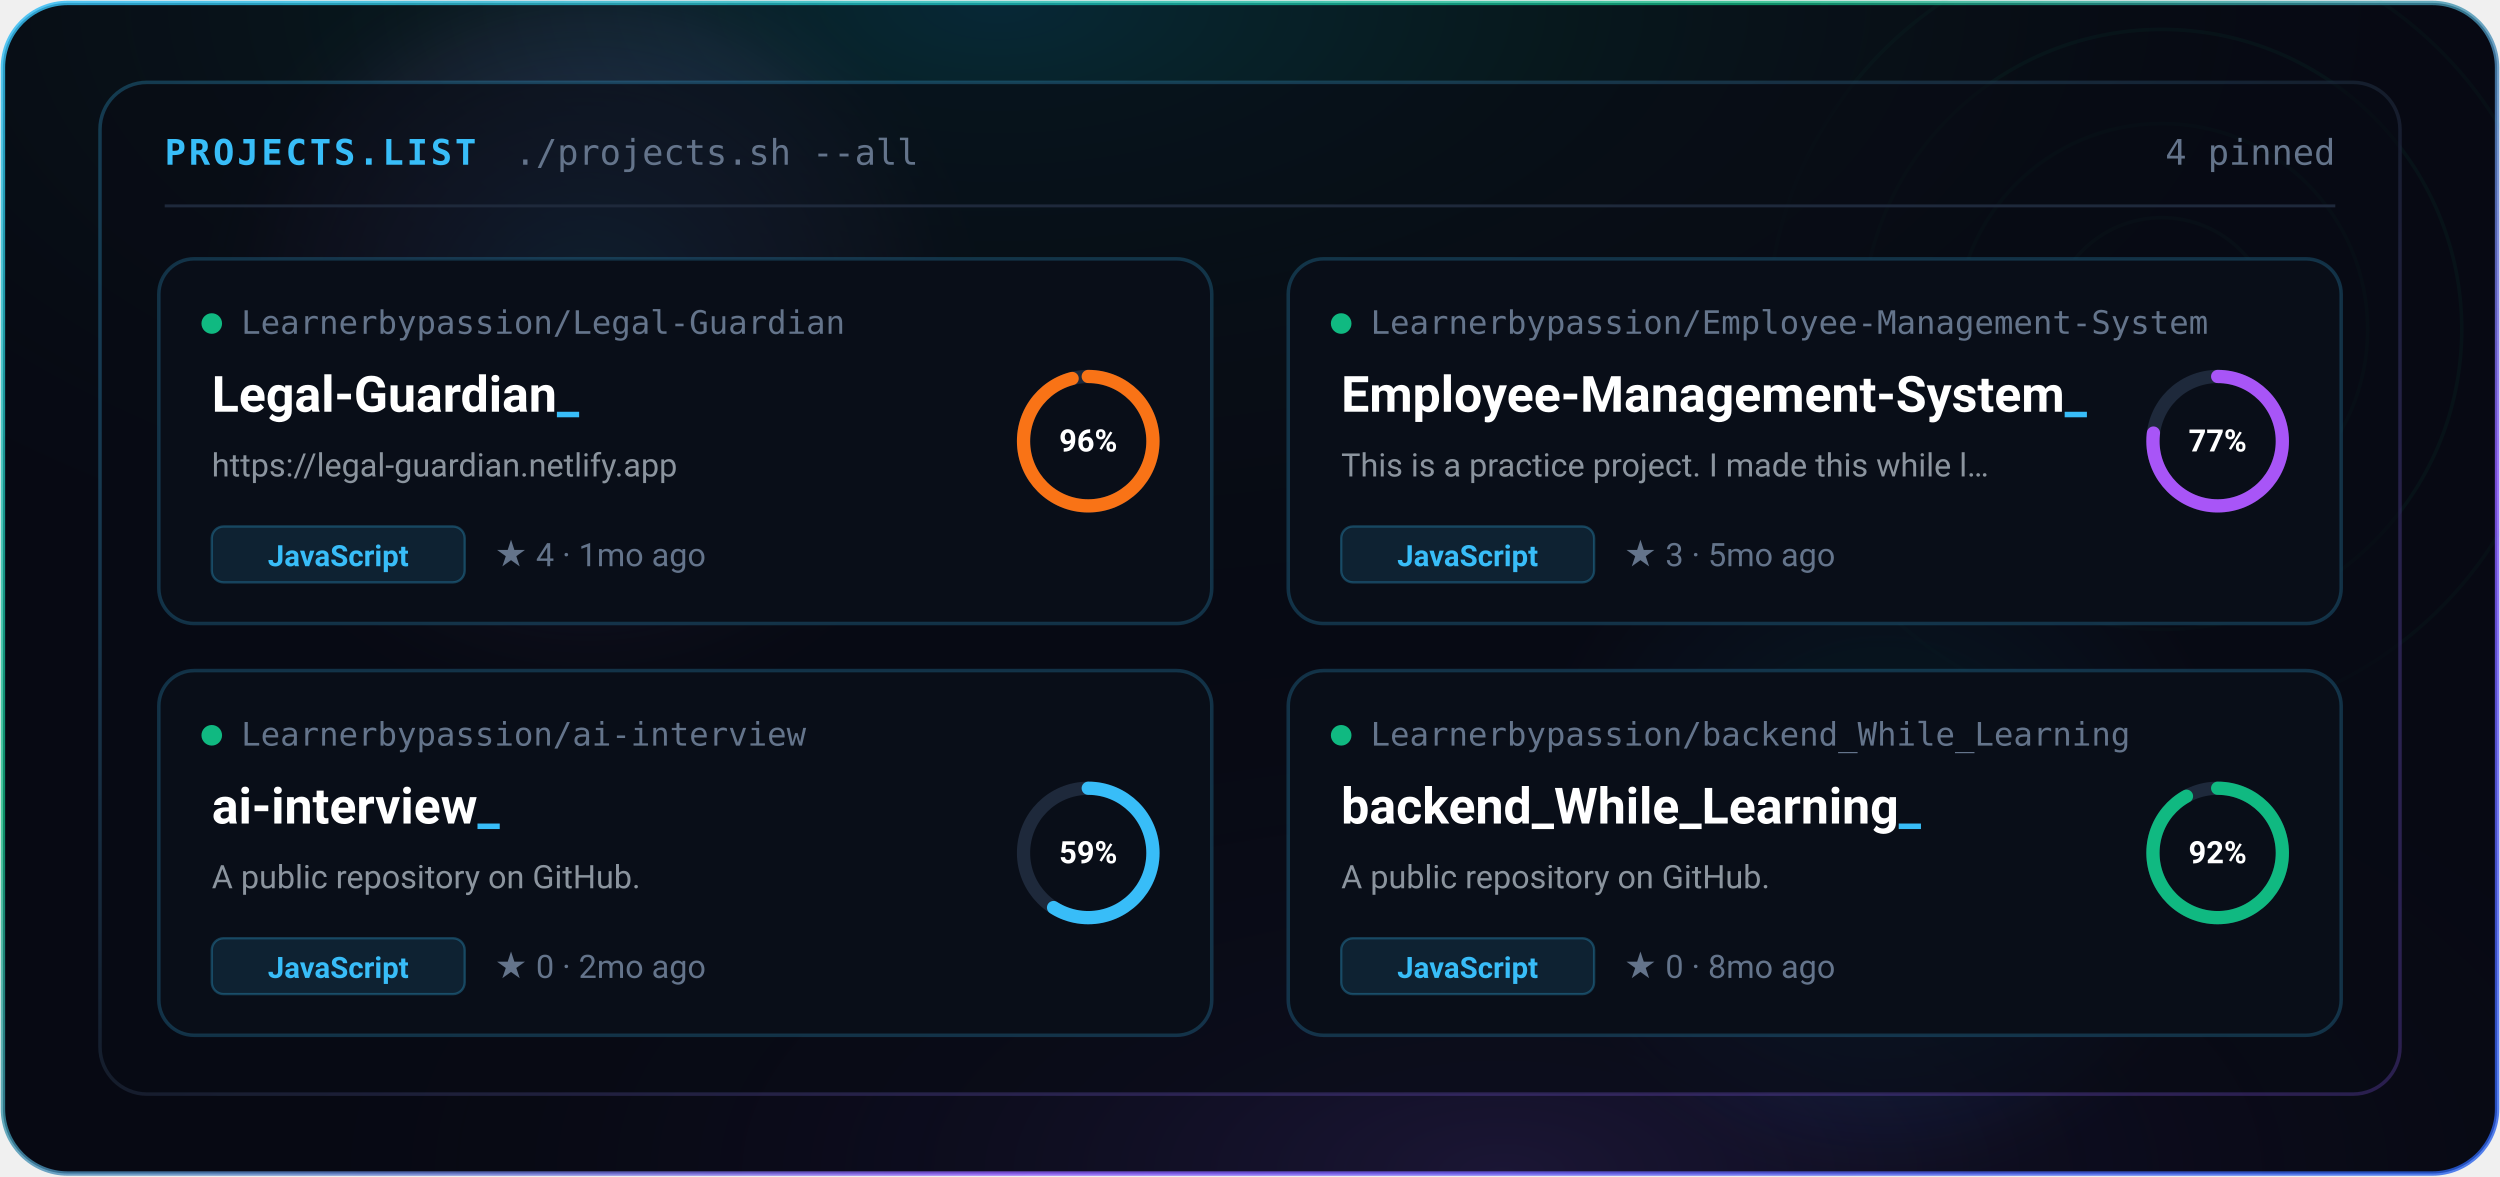
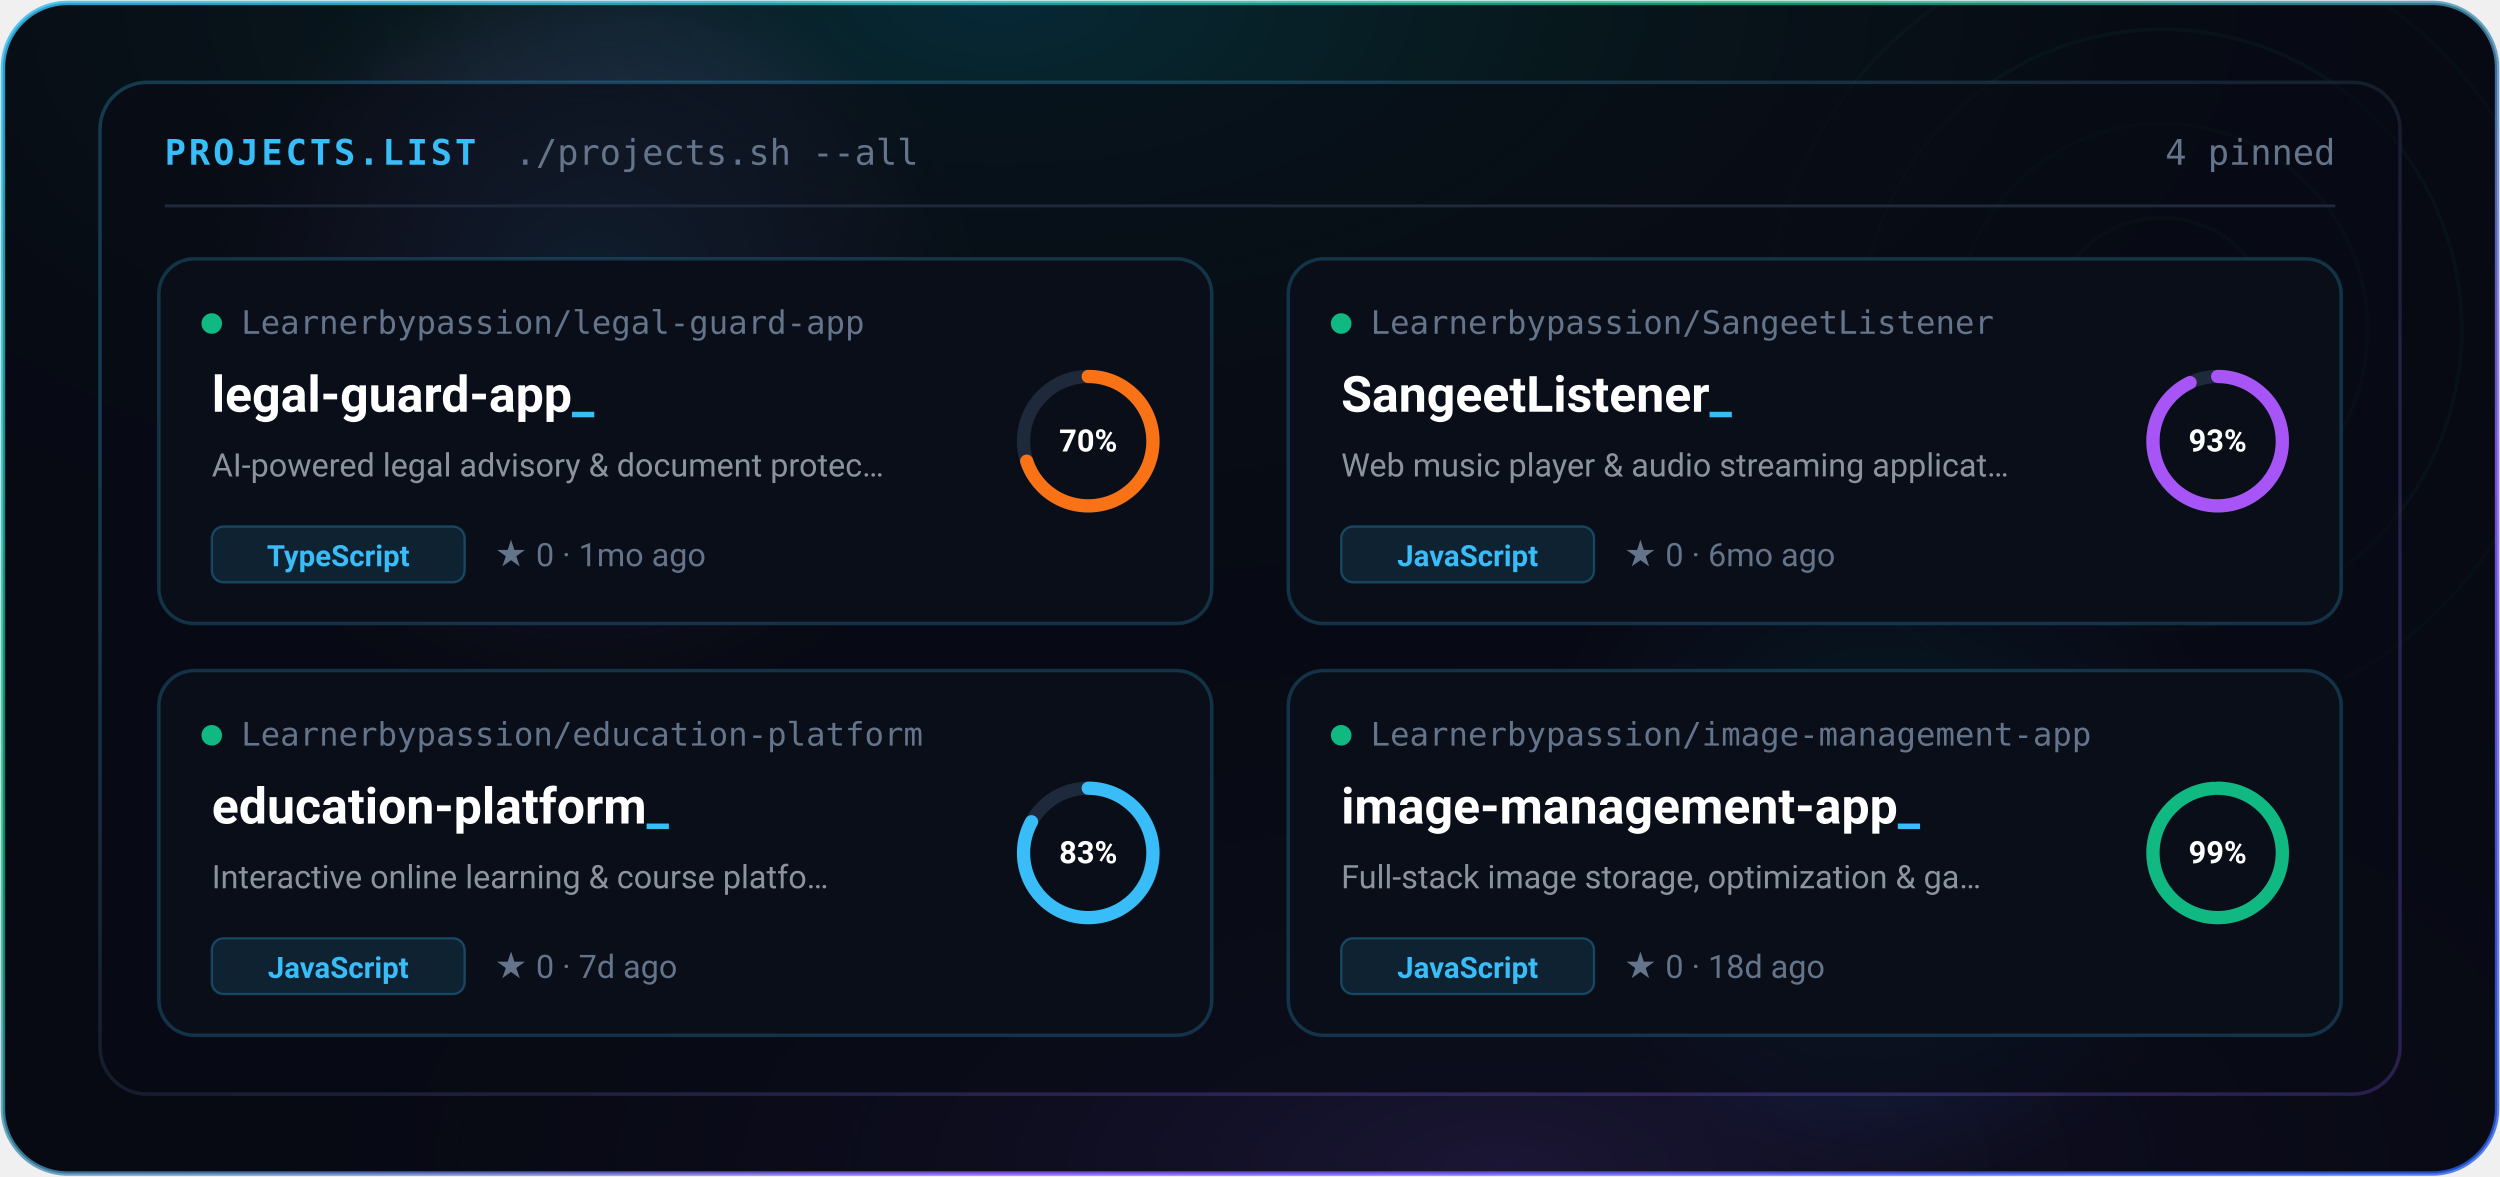
<svg xmlns="http://www.w3.org/2000/svg" width="850" height="400" viewBox="0 0 850 400" role="img">
  <defs>
    <linearGradient id="cardBorder" x1="0%" y1="0%" x2="100%" y2="100%">
      <stop offset="0%" stop-color="#38bdf8" stop-opacity="0.85" />
      <stop offset="35%" stop-color="#10b981" stop-opacity="0.75" />
      <stop offset="70%" stop-color="#8b5cf6" stop-opacity="0.85" />
      <stop offset="100%" stop-color="#2563eb" stop-opacity="0.8" />
    </linearGradient>
    <radialGradient id="topGlow" cx="40%" cy="0%" r="60%">
      <stop offset="0%" stop-color="#06b6d4" stop-opacity="0.18" />
      <stop offset="40%" stop-color="#10b981" stop-opacity="0.08" />
      <stop offset="100%" stop-color="#070913" stop-opacity="0" />
    </radialGradient>
    <radialGradient id="bottomGlow" cx="60%" cy="100%" r="50%">
      <stop offset="0%" stop-color="#8b5cf6" stop-opacity="0.15" />
      <stop offset="100%" stop-color="#070913" stop-opacity="0" />
    </radialGradient>
    <radialGradient id="roamingOrb1" cx="50%" cy="50%" r="50%">
      <stop offset="0%" stop-color="#38bdf8" stop-opacity="0.32" />
      <stop offset="40%" stop-color="#818cf8" stop-opacity="0.18" />
      <stop offset="75%" stop-color="#c084fc" stop-opacity="0.06" />
      <stop offset="100%" stop-color="#070913" stop-opacity="0" />
    </radialGradient>
    <radialGradient id="roamingOrb2" cx="50%" cy="50%" r="50%">
      <stop offset="0%" stop-color="#10b981" stop-opacity="0.26" />
      <stop offset="45%" stop-color="#06b6d4" stop-opacity="0.14" />
      <stop offset="80%" stop-color="#3b82f6" stop-opacity="0.04" />
      <stop offset="100%" stop-color="#070913" stop-opacity="0" />
    </radialGradient>
    <linearGradient id="innerBorder" x1="0%" y1="0%" x2="100%" y2="100%">
      <stop offset="0%" stop-color="#38bdf8" stop-opacity="0.25" />
      <stop offset="50%" stop-color="#1e293b" stop-opacity="0.6" />
      <stop offset="100%" stop-color="#8b5cf6" stop-opacity="0.25" />
    </linearGradient>
  </defs>
  <rect x="1" y="1" width="848" height="398" rx="22" fill="#070913" stroke="url(#cardBorder)" stroke-width="1.5" />
  <rect x="1" y="1" width="848" height="398" rx="22" fill="url(#topGlow)" pointer-events="none" />
  <rect x="1" y="1" width="848" height="398" rx="22" fill="url(#bottomGlow)" pointer-events="none" />
  <circle cx="200" cy="110" r="140" fill="url(#roamingOrb1)" pointer-events="none">
    <animate attributeName="cx" values="180;680;420;180" dur="18s" repeatCount="indefinite" />
    <animate attributeName="cy" values="100;160;280;100" dur="18s" repeatCount="indefinite" />
  </circle>
  <circle cx="640" cy="280" r="130" fill="url(#roamingOrb2)" pointer-events="none">
    <animate attributeName="cx" values="640;220;520;640" dur="22s" repeatCount="indefinite" />
    <animate attributeName="cy" values="280;300;110;280" dur="22s" repeatCount="indefinite" />
  </circle>
  <g stroke="#10b981" fill="none" stroke-width="1.2" pointer-events="none">
    <circle cx="735" cy="112" r="38" stroke-opacity="0.07" />
    <circle cx="735" cy="112" r="70" stroke-opacity="0.06" />
    <circle cx="735" cy="112" r="102" stroke-opacity="0.049" />
    <circle cx="735" cy="112" r="134" stroke-opacity="0.035" />
  </g>
  <rect x="34" y="28" width="782" height="344" rx="16" fill="rgba(8, 12, 20, 0.65)" stroke="url(#innerBorder)" stroke-width="1.2" />
  <text x="56" y="56" font-family="ui-monospace, SFMono-Regular, Menlo, Consolas, monospace" font-size="12" font-weight="700" fill="#38bdf8" letter-spacing="1">PROJECTS.LIST</text>
  <text x="175" y="56" font-family="ui-monospace, SFMono-Regular, Menlo, Consolas, monospace" font-size="12" fill="#64748b">./projects.sh --all</text>
  <text x="794" y="56" font-family="ui-monospace, SFMono-Regular, Menlo, Consolas, monospace" font-size="12" fill="#64748b" text-anchor="end">4 pinned</text>
  <line x1="56" y1="70" x2="794" y2="70" stroke="#1e293b" stroke-width="1" />
  <g class="repo-card" transform="translate(54, 88)">
    <rect width="358" height="124" rx="12" fill="#090e18" stroke="rgba(56, 189, 248, 0.22)" stroke-width="1.2" />
    <circle cx="18" cy="22" r="3.5" fill="#10b981" />
-     <text x="28" y="25.5" font-family="ui-monospace, monospace" font-size="11" fill="#64748b">Learnerbypassion/Legal-Guardian</text>
-     <text x="18" y="52" font-family="-apple-system, BlinkMacSystemFont, 'Segoe UI', Roboto, sans-serif" font-size="17" font-weight="700" fill="#ffffff">Legal-Guardian<tspan fill="#38bdf8"> _</tspan>
+     <text x="28" y="25.5" font-family="ui-monospace, monospace" font-size="11" fill="#64748b">Learnerbypassion/legal-guard-app</text>
+     <text x="18" y="52" font-family="-apple-system, BlinkMacSystemFont, 'Segoe UI', Roboto, sans-serif" font-size="17" font-weight="700" fill="#ffffff">legal-guard-app<tspan fill="#38bdf8"> _</tspan>
    </text>
-     <text x="18" y="74" font-family="-apple-system, BlinkMacSystemFont, 'Segoe UI', Roboto, sans-serif" font-size="11" fill="#8b949e">https://legal-guardian.netlify.app</text>
+     <text x="18" y="74" font-family="-apple-system, BlinkMacSystemFont, 'Segoe UI', Roboto, sans-serif" font-size="11" fill="#8b949e">AI-powered legal advisory &amp; document protec…</text>
    <rect x="18" y="91" width="86" height="19" rx="4" fill="rgba(56, 189, 248, 0.12)" stroke="rgba(56, 189, 248, 0.28)" stroke-width="0.8" />
-     <text x="61" y="104.5" font-family="-apple-system, BlinkMacSystemFont, 'Segoe UI', Roboto, sans-serif" font-size="10" font-weight="600" fill="#38bdf8" text-anchor="middle">JavaScript</text>
-     <text x="114" y="104.5" font-family="-apple-system, BlinkMacSystemFont, 'Segoe UI', Roboto, sans-serif" font-size="11" fill="#64748b">★ 4 · 1mo ago</text>
+     <text x="61" y="104.5" font-family="-apple-system, BlinkMacSystemFont, 'Segoe UI', Roboto, sans-serif" font-size="10" font-weight="600" fill="#38bdf8" text-anchor="middle">TypeScript</text>
+     <text x="114" y="104.5" font-family="-apple-system, BlinkMacSystemFont, 'Segoe UI', Roboto, sans-serif" font-size="11" fill="#64748b">★ 0 · 1mo ago</text>
    <g transform="translate(316, 62)">
      <circle cx="0" cy="0" r="22" fill="none" stroke="#1e293b" stroke-width="4.5" />
-       <circle cx="0" cy="0" r="22" fill="none" stroke="#f97316" stroke-width="4.5" stroke-linecap="round" stroke-dasharray="138.23" stroke-dashoffset="5.529" transform="rotate(-90)" />
-       <text x="0" y="3.5" font-family="-apple-system, BlinkMacSystemFont, 'Segoe UI', Roboto, sans-serif" font-size="10.5" font-weight="700" fill="#ffffff" text-anchor="middle">96%</text>
+       <circle cx="0" cy="0" r="22" fill="none" stroke="#f97316" stroke-width="4.5" stroke-linecap="round" stroke-dasharray="138.23" stroke-dashoffset="41.469" transform="rotate(-90)" />
+       <text x="0" y="3.5" font-family="-apple-system, BlinkMacSystemFont, 'Segoe UI', Roboto, sans-serif" font-size="10.5" font-weight="700" fill="#ffffff" text-anchor="middle">70%</text>
    </g>
  </g>
  <g class="repo-card" transform="translate(438, 88)">
    <rect width="358" height="124" rx="12" fill="#090e18" stroke="rgba(56, 189, 248, 0.22)" stroke-width="1.2" />
    <circle cx="18" cy="22" r="3.5" fill="#10b981" />
-     <text x="28" y="25.5" font-family="ui-monospace, monospace" font-size="11" fill="#64748b">Learnerbypassion/Employee-Management-System</text>
-     <text x="18" y="52" font-family="-apple-system, BlinkMacSystemFont, 'Segoe UI', Roboto, sans-serif" font-size="17" font-weight="700" fill="#ffffff">Employee-Management-System<tspan fill="#38bdf8"> _</tspan>
+     <text x="28" y="25.5" font-family="ui-monospace, monospace" font-size="11" fill="#64748b">Learnerbypassion/SangeetListener</text>
+     <text x="18" y="52" font-family="-apple-system, BlinkMacSystemFont, 'Segoe UI', Roboto, sans-serif" font-size="17" font-weight="700" fill="#ffffff">SangeetListener<tspan fill="#38bdf8"> _</tspan>
    </text>
-     <text x="18" y="74" font-family="-apple-system, BlinkMacSystemFont, 'Segoe UI', Roboto, sans-serif" font-size="11" fill="#8b949e">This is a practice project. I made this while l…</text>
+     <text x="18" y="74" font-family="-apple-system, BlinkMacSystemFont, 'Segoe UI', Roboto, sans-serif" font-size="11" fill="#8b949e">Web music player &amp; audio streaming applicat…</text>
    <rect x="18" y="91" width="86" height="19" rx="4" fill="rgba(56, 189, 248, 0.12)" stroke="rgba(56, 189, 248, 0.28)" stroke-width="0.8" />
    <text x="61" y="104.5" font-family="-apple-system, BlinkMacSystemFont, 'Segoe UI', Roboto, sans-serif" font-size="10" font-weight="600" fill="#38bdf8" text-anchor="middle">JavaScript</text>
-     <text x="114" y="104.5" font-family="-apple-system, BlinkMacSystemFont, 'Segoe UI', Roboto, sans-serif" font-size="11" fill="#64748b">★ 3 · 5mo ago</text>
+     <text x="114" y="104.5" font-family="-apple-system, BlinkMacSystemFont, 'Segoe UI', Roboto, sans-serif" font-size="11" fill="#64748b">★ 0 · 6mo ago</text>
    <g transform="translate(316, 62)">
      <circle cx="0" cy="0" r="22" fill="none" stroke="#1e293b" stroke-width="4.5" />
-       <circle cx="0" cy="0" r="22" fill="none" stroke="#a855f7" stroke-width="4.5" stroke-linecap="round" stroke-dasharray="138.23" stroke-dashoffset="31.793" transform="rotate(-90)" />
-       <text x="0" y="3.5" font-family="-apple-system, BlinkMacSystemFont, 'Segoe UI', Roboto, sans-serif" font-size="10.5" font-weight="700" fill="#ffffff" text-anchor="middle">77%</text>
+       <circle cx="0" cy="0" r="22" fill="none" stroke="#a855f7" stroke-width="4.5" stroke-linecap="round" stroke-dasharray="138.23" stroke-dashoffset="9.676" transform="rotate(-90)" />
+       <text x="0" y="3.5" font-family="-apple-system, BlinkMacSystemFont, 'Segoe UI', Roboto, sans-serif" font-size="10.5" font-weight="700" fill="#ffffff" text-anchor="middle">93%</text>
    </g>
  </g>
  <g class="repo-card" transform="translate(54, 228)">
    <rect width="358" height="124" rx="12" fill="#090e18" stroke="rgba(56, 189, 248, 0.22)" stroke-width="1.2" />
    <circle cx="18" cy="22" r="3.5" fill="#10b981" />
-     <text x="28" y="25.5" font-family="ui-monospace, monospace" font-size="11" fill="#64748b">Learnerbypassion/ai-interview</text>
-     <text x="18" y="52" font-family="-apple-system, BlinkMacSystemFont, 'Segoe UI', Roboto, sans-serif" font-size="17" font-weight="700" fill="#ffffff">ai-interview<tspan fill="#38bdf8"> _</tspan>
+     <text x="28" y="25.5" font-family="ui-monospace, monospace" font-size="11" fill="#64748b">Learnerbypassion/education-platform</text>
+     <text x="18" y="52" font-family="-apple-system, BlinkMacSystemFont, 'Segoe UI', Roboto, sans-serif" font-size="17" font-weight="700" fill="#ffffff">education-platform<tspan fill="#38bdf8"> _</tspan>
    </text>
-     <text x="18" y="74" font-family="-apple-system, BlinkMacSystemFont, 'Segoe UI', Roboto, sans-serif" font-size="11" fill="#8b949e">A public repository on GitHub.</text>
+     <text x="18" y="74" font-family="-apple-system, BlinkMacSystemFont, 'Segoe UI', Roboto, sans-serif" font-size="11" fill="#8b949e">Interactive online learning &amp; course platfo…</text>
    <rect x="18" y="91" width="86" height="19" rx="4" fill="rgba(56, 189, 248, 0.12)" stroke="rgba(56, 189, 248, 0.28)" stroke-width="0.8" />
    <text x="61" y="104.5" font-family="-apple-system, BlinkMacSystemFont, 'Segoe UI', Roboto, sans-serif" font-size="10" font-weight="600" fill="#38bdf8" text-anchor="middle">JavaScript</text>
-     <text x="114" y="104.5" font-family="-apple-system, BlinkMacSystemFont, 'Segoe UI', Roboto, sans-serif" font-size="11" fill="#64748b">★ 0 · 2mo ago</text>
+     <text x="114" y="104.5" font-family="-apple-system, BlinkMacSystemFont, 'Segoe UI', Roboto, sans-serif" font-size="11" fill="#64748b">★ 0 · 7d ago</text>
    <g transform="translate(316, 62)">
      <circle cx="0" cy="0" r="22" fill="none" stroke="#1e293b" stroke-width="4.5" />
-       <circle cx="0" cy="0" r="22" fill="none" stroke="#38bdf8" stroke-width="4.5" stroke-linecap="round" stroke-dasharray="138.23" stroke-dashoffset="56.674" transform="rotate(-90)" />
-       <text x="0" y="3.5" font-family="-apple-system, BlinkMacSystemFont, 'Segoe UI', Roboto, sans-serif" font-size="10.5" font-weight="700" fill="#ffffff" text-anchor="middle">59%</text>
+       <circle cx="0" cy="0" r="22" fill="none" stroke="#38bdf8" stroke-width="4.5" stroke-linecap="round" stroke-dasharray="138.23" stroke-dashoffset="23.499" transform="rotate(-90)" />
+       <text x="0" y="3.5" font-family="-apple-system, BlinkMacSystemFont, 'Segoe UI', Roboto, sans-serif" font-size="10.5" font-weight="700" fill="#ffffff" text-anchor="middle">83%</text>
    </g>
  </g>
  <g class="repo-card" transform="translate(438, 228)">
    <rect width="358" height="124" rx="12" fill="#090e18" stroke="rgba(56, 189, 248, 0.22)" stroke-width="1.2" />
    <circle cx="18" cy="22" r="3.5" fill="#10b981" />
-     <text x="28" y="25.5" font-family="ui-monospace, monospace" font-size="11" fill="#64748b">Learnerbypassion/backend_While_Learning</text>
-     <text x="18" y="52" font-family="-apple-system, BlinkMacSystemFont, 'Segoe UI', Roboto, sans-serif" font-size="17" font-weight="700" fill="#ffffff">backend_While_Learning<tspan fill="#38bdf8"> _</tspan>
+     <text x="28" y="25.5" font-family="ui-monospace, monospace" font-size="11" fill="#64748b">Learnerbypassion/image-management-app</text>
+     <text x="18" y="52" font-family="-apple-system, BlinkMacSystemFont, 'Segoe UI', Roboto, sans-serif" font-size="17" font-weight="700" fill="#ffffff">image-management-app<tspan fill="#38bdf8"> _</tspan>
    </text>
-     <text x="18" y="74" font-family="-apple-system, BlinkMacSystemFont, 'Segoe UI', Roboto, sans-serif" font-size="11" fill="#8b949e">A public repository on GitHub.</text>
+     <text x="18" y="74" font-family="-apple-system, BlinkMacSystemFont, 'Segoe UI', Roboto, sans-serif" font-size="11" fill="#8b949e">Full-stack image storage, optimization &amp; ga…</text>
    <rect x="18" y="91" width="86" height="19" rx="4" fill="rgba(56, 189, 248, 0.12)" stroke="rgba(56, 189, 248, 0.28)" stroke-width="0.8" />
    <text x="61" y="104.5" font-family="-apple-system, BlinkMacSystemFont, 'Segoe UI', Roboto, sans-serif" font-size="10" font-weight="600" fill="#38bdf8" text-anchor="middle">JavaScript</text>
-     <text x="114" y="104.5" font-family="-apple-system, BlinkMacSystemFont, 'Segoe UI', Roboto, sans-serif" font-size="11" fill="#64748b">★ 0 · 8mo ago</text>
+     <text x="114" y="104.5" font-family="-apple-system, BlinkMacSystemFont, 'Segoe UI', Roboto, sans-serif" font-size="11" fill="#64748b">★ 0 · 18d ago</text>
    <g transform="translate(316, 62)">
      <circle cx="0" cy="0" r="22" fill="none" stroke="#1e293b" stroke-width="4.5" />
-       <circle cx="0" cy="0" r="22" fill="none" stroke="#10b981" stroke-width="4.5" stroke-linecap="round" stroke-dasharray="138.23" stroke-dashoffset="11.058" transform="rotate(-90)" />
-       <text x="0" y="3.5" font-family="-apple-system, BlinkMacSystemFont, 'Segoe UI', Roboto, sans-serif" font-size="10.5" font-weight="700" fill="#ffffff" text-anchor="middle">92%</text>
+       <circle cx="0" cy="0" r="22" fill="none" stroke="#10b981" stroke-width="4.5" stroke-linecap="round" stroke-dasharray="138.23" stroke-dashoffset="1.382" transform="rotate(-90)" />
+       <text x="0" y="3.5" font-family="-apple-system, BlinkMacSystemFont, 'Segoe UI', Roboto, sans-serif" font-size="10.5" font-weight="700" fill="#ffffff" text-anchor="middle">99%</text>
    </g>
  </g>
</svg>
